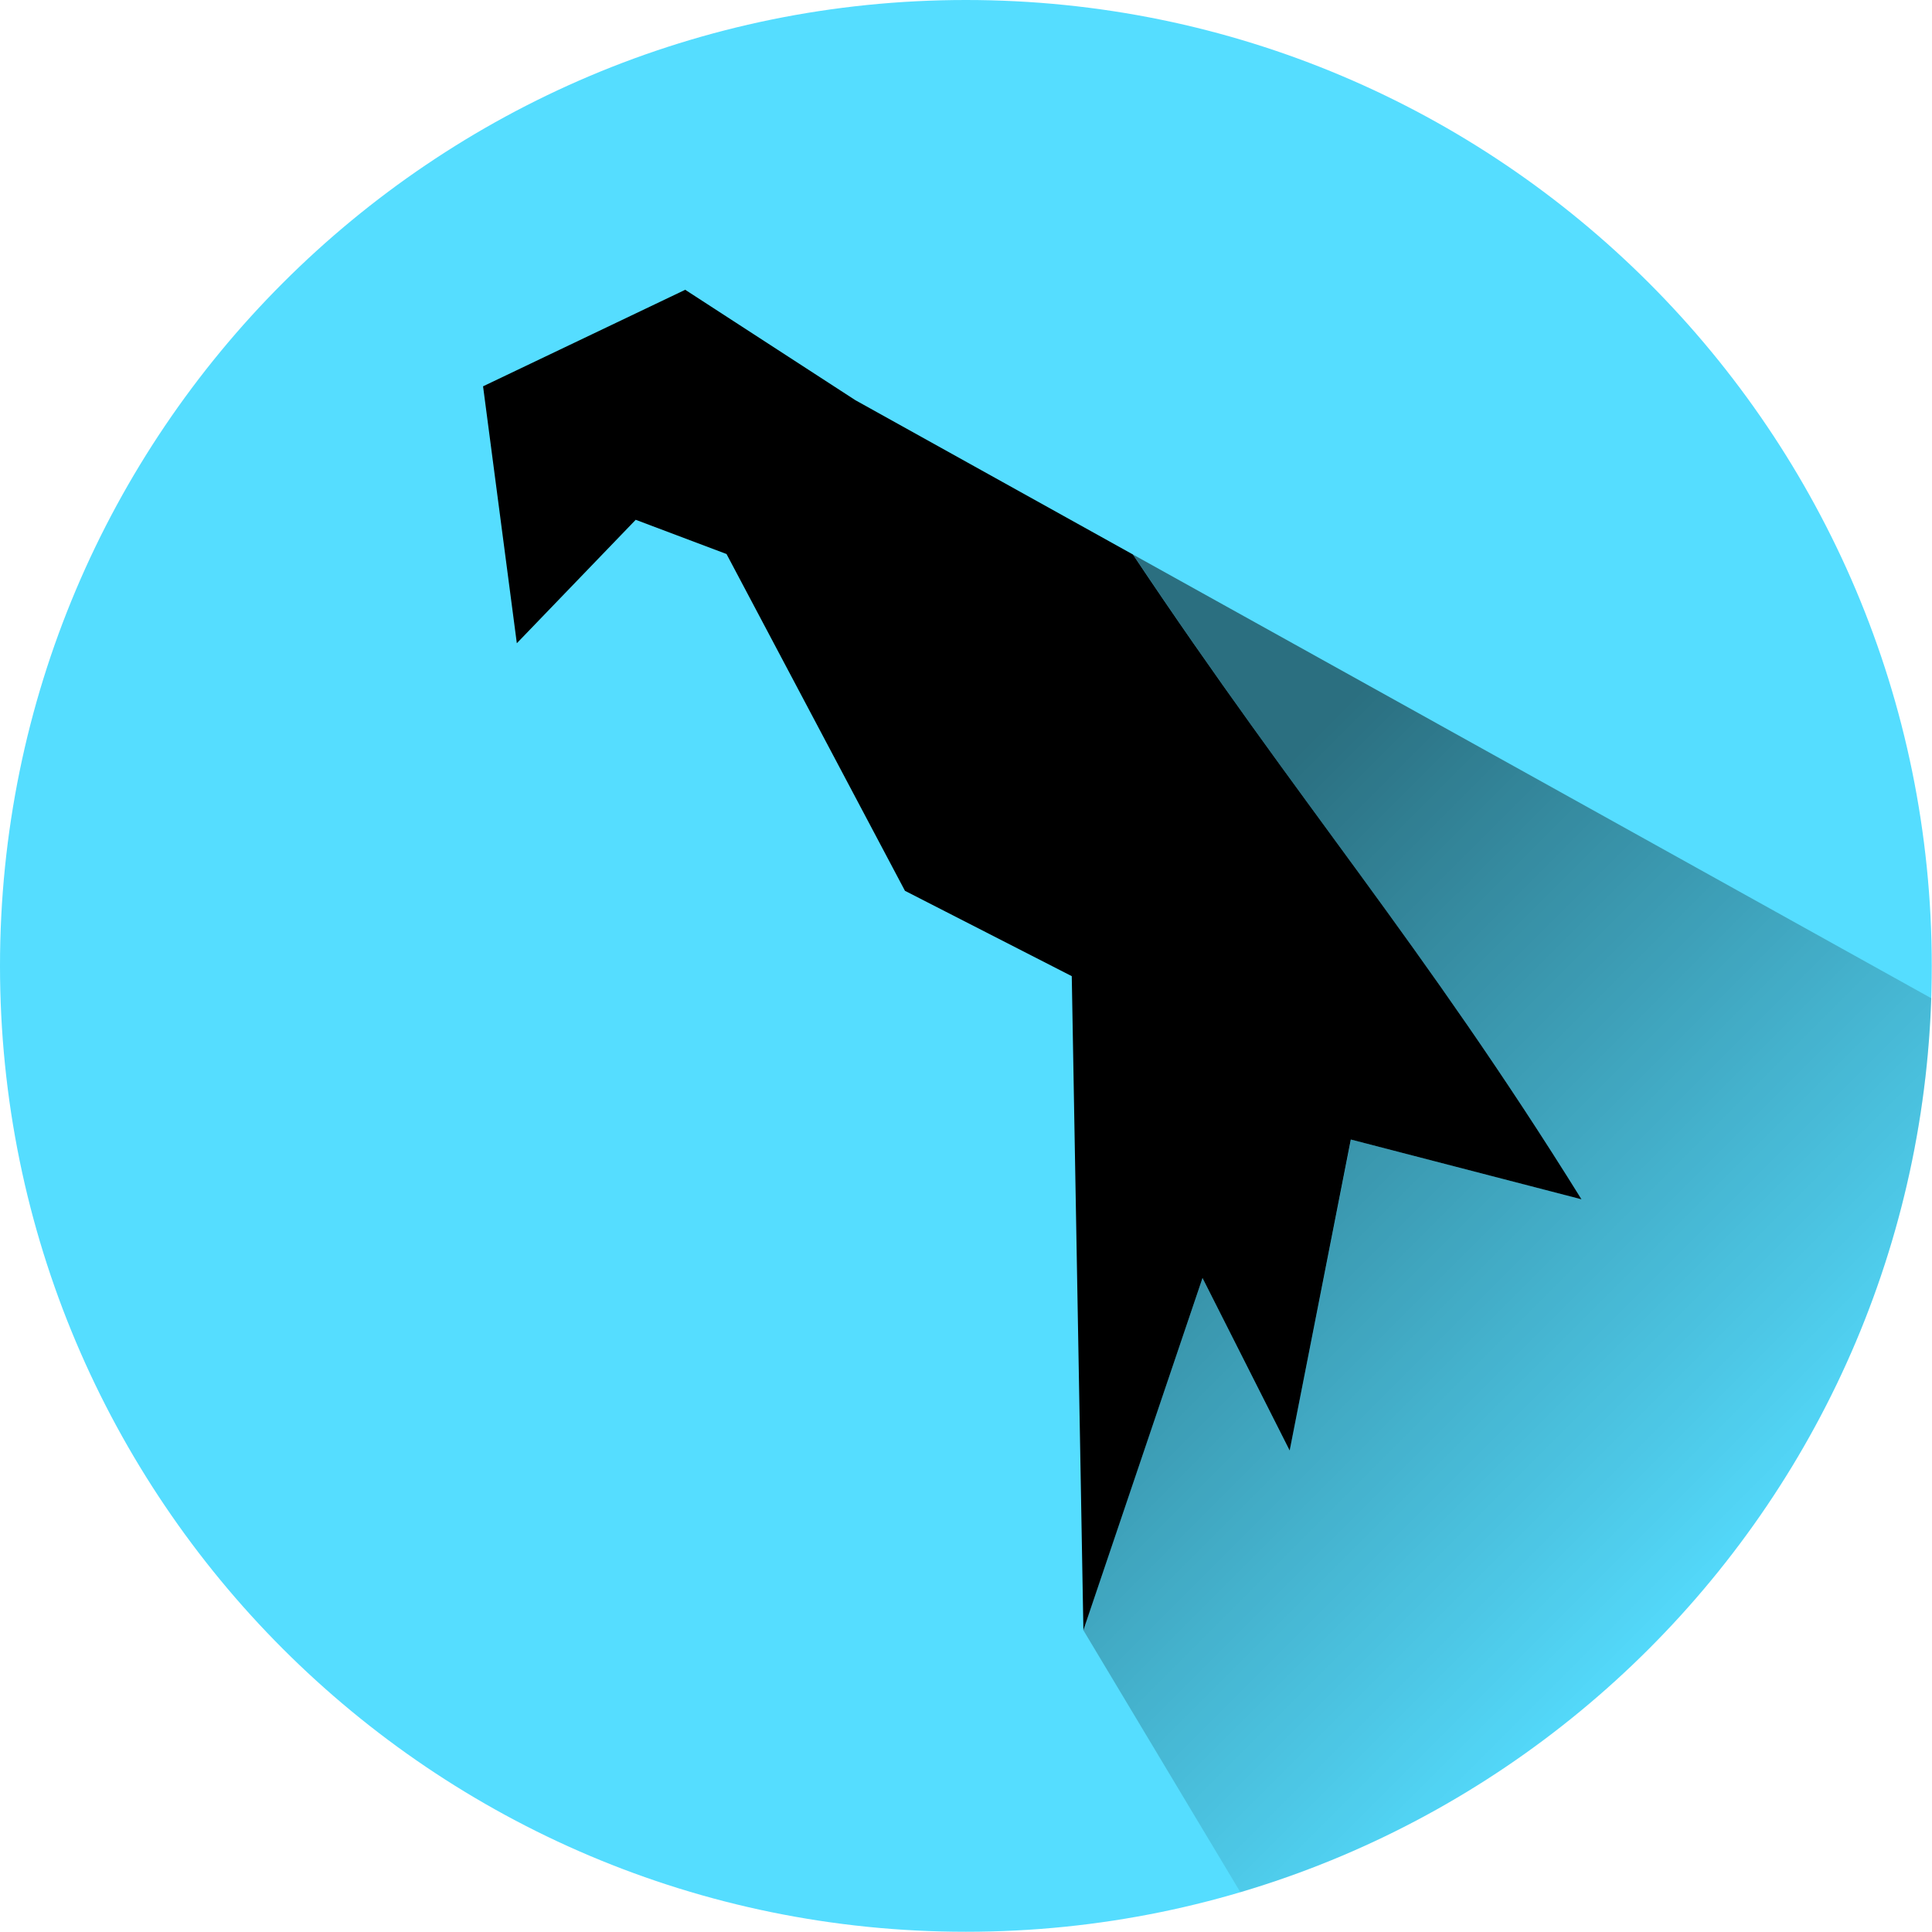
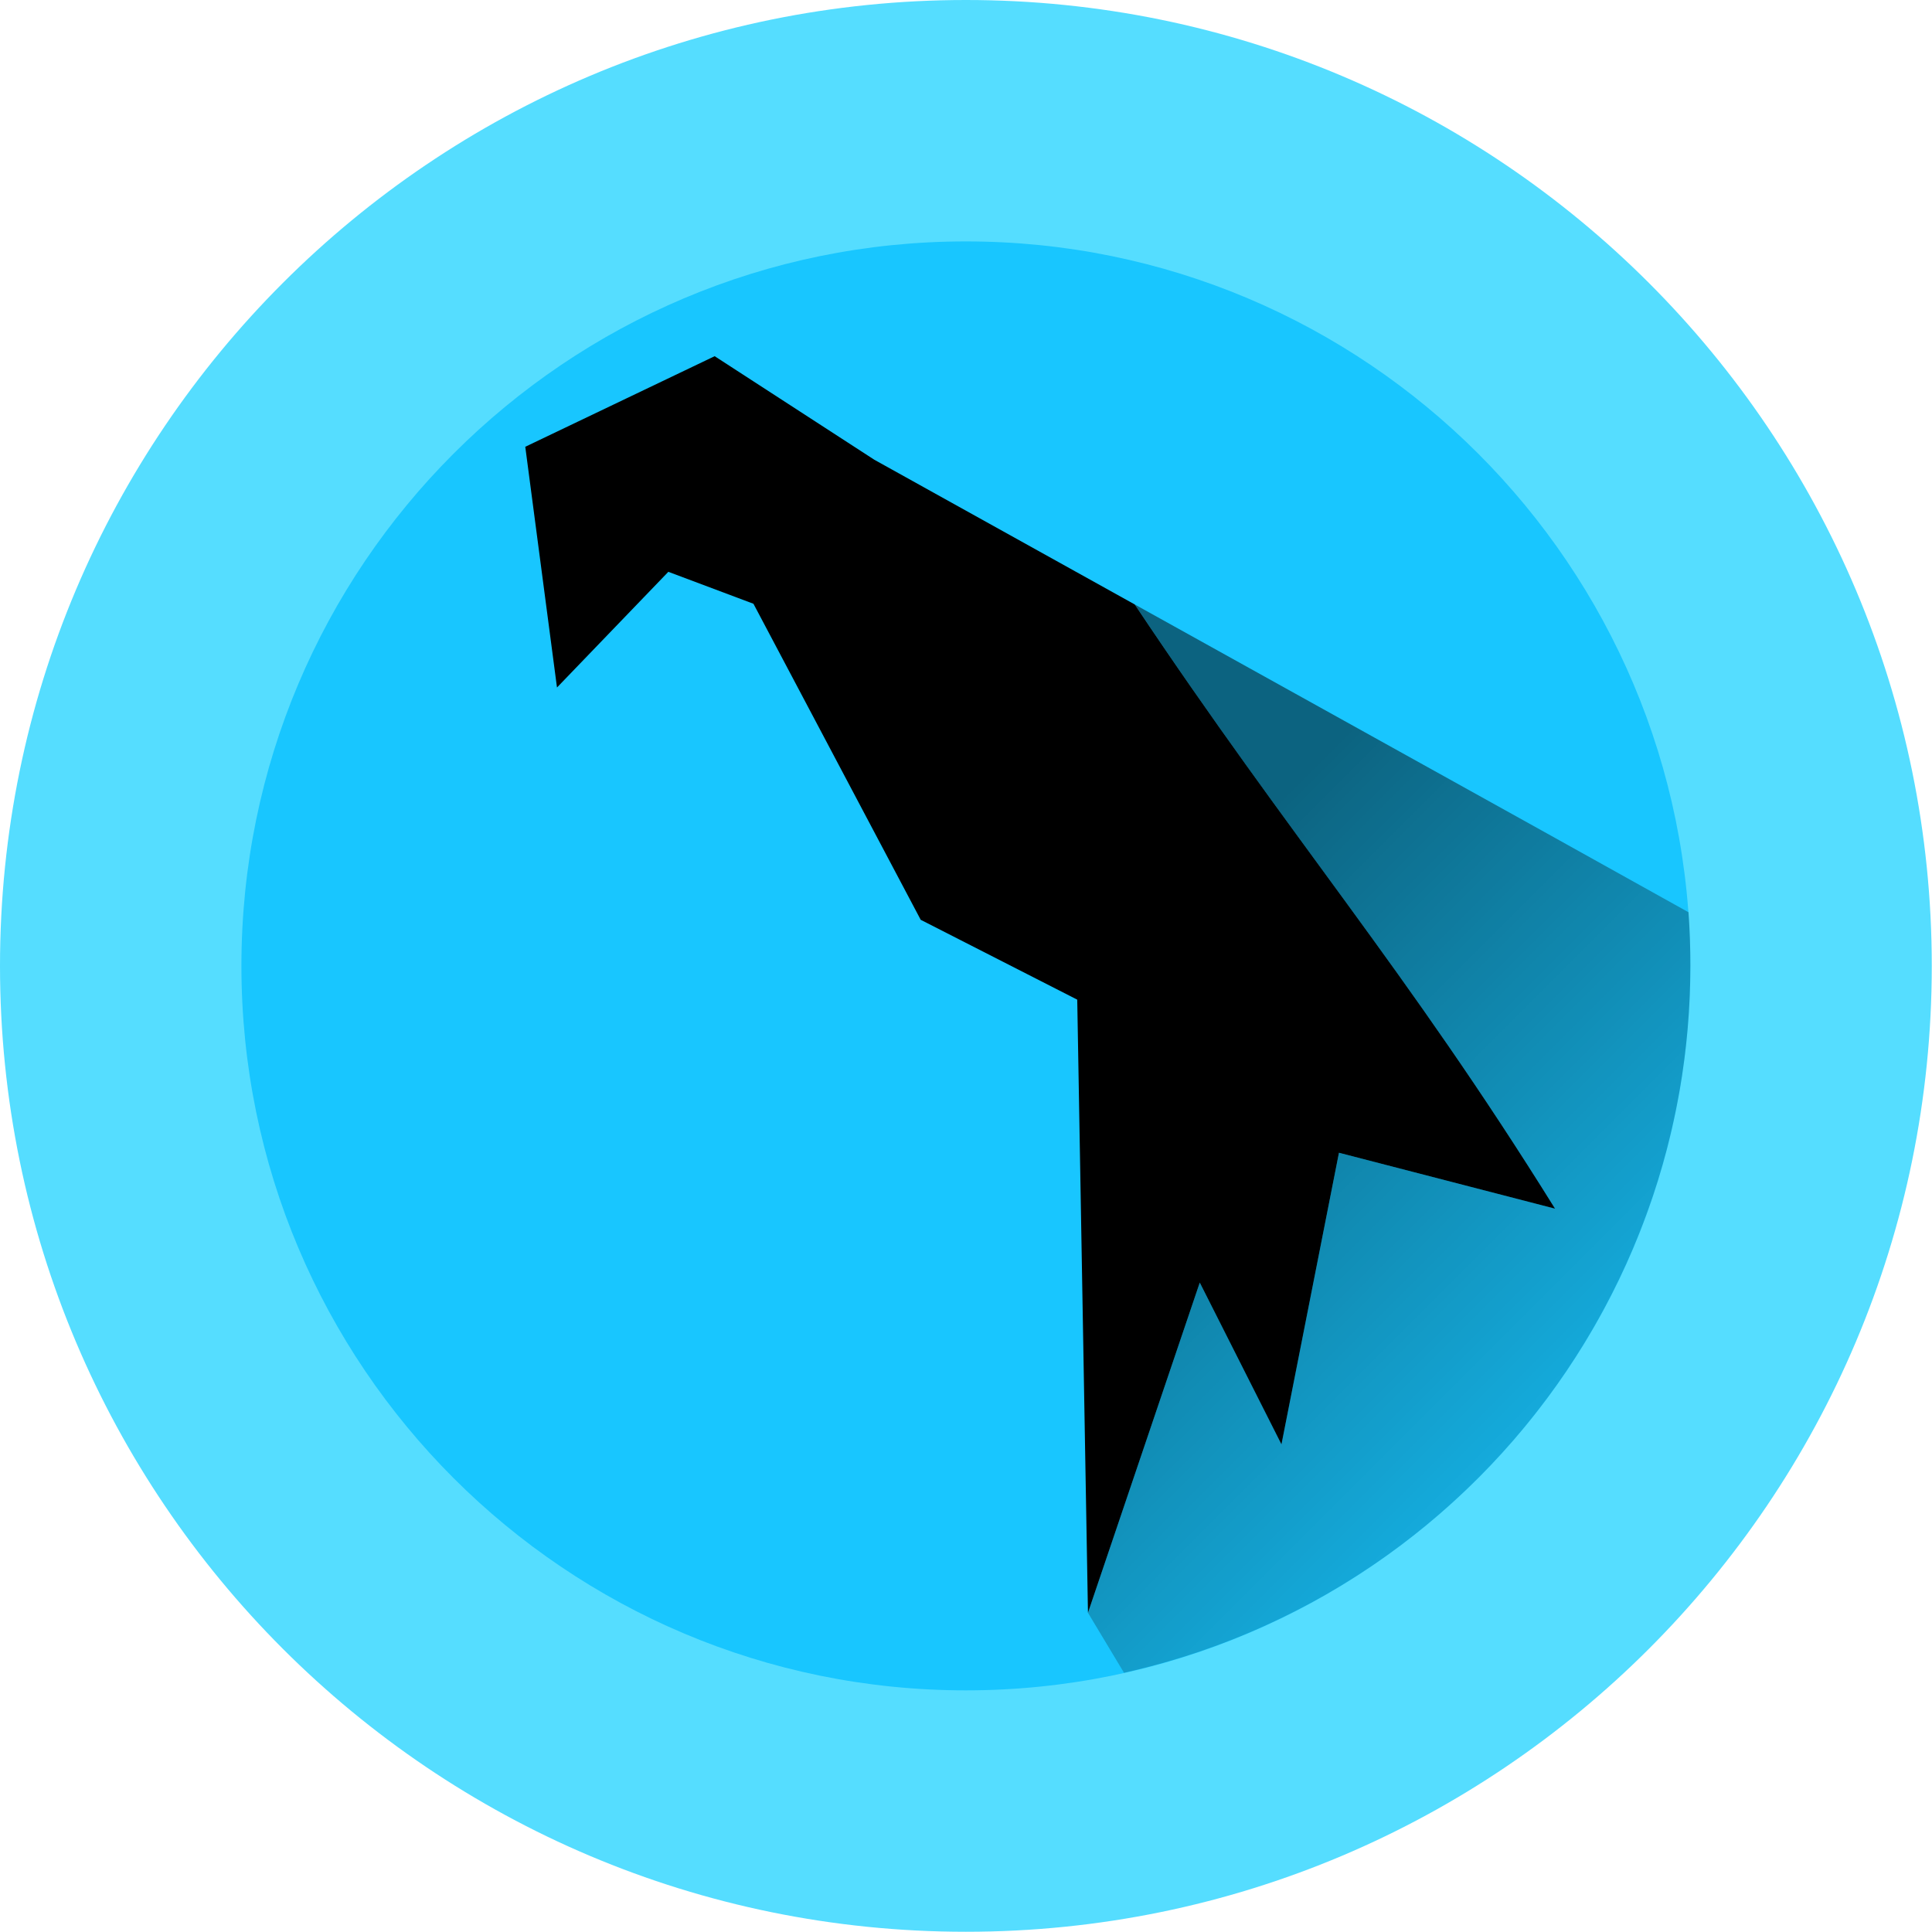
<svg xmlns="http://www.w3.org/2000/svg" xmlns:xlink="http://www.w3.org/1999/xlink" width="32" height="32" version="1.1" viewBox="0 0 8.467 8.467" id="svg371">
  <defs id="defs37">
    <linearGradient id="linearGradient889">
      <stop style="stop-color:#000000;stop-opacity:0.499" offset="0" id="stop885" />
      <stop style="stop-color:#000000;stop-opacity:0;" offset="1" id="stop887" />
    </linearGradient>
    <style id="current-color-scheme" type="text/css">.ColorScheme-Text { color:#565656; } .ColorScheme-Highlight { color:#5294e2; }</style>
    <style type="text/css" id="style13">.ColorScheme-Text { color:#565656; } .ColorScheme-Highlight { color:#5294e2; }</style>
    <style type="text/css" id="style15">.ColorScheme-Text { color:#565656; } .ColorScheme-Highlight { color:#5294e2; }</style>
    <style type="text/css" id="style17">.ColorScheme-Text { color:#565656; } .ColorScheme-Highlight { color:#5294e2; }</style>
    <style type="text/css" id="style19">.ColorScheme-Text { color:#565656; } .ColorScheme-Highlight { color:#5294e2; }</style>
    <style type="text/css" id="style21">.ColorScheme-Text { color:#565656; } .ColorScheme-Highlight { color:#5294e2; }</style>
    <style type="text/css" id="style23">.ColorScheme-Text { color:#565656; } .ColorScheme-Highlight { color:#5294e2; }</style>
    <style type="text/css" id="style25">.ColorScheme-Text { color:#565656; } .ColorScheme-Highlight { color:#5294e2; }</style>
    <style type="text/css" id="style27">.ColorScheme-Text { color:#565656; } .ColorScheme-Highlight { color:#5294e2; }</style>
    <style type="text/css" id="style29" />
    <style type="text/css" id="style31" />
    <style type="text/css" id="style33">.ColorScheme-Text { color:#565656; } .ColorScheme-Highlight { color:#5294e2; }</style>
    <style type="text/css" id="style35">.ColorScheme-Text { color:#565656; } .ColorScheme-Highlight { color:#5294e2; }</style>
-     <linearGradient xlink:href="#linearGradient889" id="linearGradient893" x1="17.279" y1="16.629" x2="28.038" y2="27.388" gradientUnits="userSpaceOnUse" />
+     <linearGradient xlink:href="#linearGradient889" id="linearGradient893" x1="17.279" y1="16.629" x2="28.038" y2="27.388" gradientUnits="userSpaceOnUse" gradientTransform="matrix(0.2480469,0,0,0.2480469,0.3175001,0.3703025)" />
  </defs>
-   <g id="g903">
+   <g id="g1456">
    <circle style="fill:#55ddff;stroke-width:0.423" cx="4.233" cy="4.233" r="4.233" id="circle4" />
-     <g id="g897">
-       <path style="fill:#000000;stroke-width:0.391" d="M 3.003,1.27 2.117,1.693 2.265,2.819 2.786,2.278 3.184,2.428 3.966,3.904 4.697,4.278 4.748,7.144 5.27,5.601 5.652,6.357 5.92,4.994 6.931,5.256 C 6.231,4.13 5.701,3.533 4.965,2.43 L 3.749,1.754 Z" id="path10-1" />
-       <path style="fill:url(#linearGradient893);stroke-width:1.6;fill-opacity:1" d="m 18.768,9.186 c 2.779,4.168 4.781,6.424 7.428,10.678 L 22.377,18.875 21.361,24.027 19.918,21.17 17.943,27 20.545,31.342 A 16,16 0 0 0 31.99,16.535 l -5.986,-3.328 z" transform="scale(0.2645833)" id="path883" />
+     <g id="g1448">
+       <circle style="fill:#18c6ff;fill-opacity:1;stroke-width:0.318" cx="4.233" cy="4.233" r="3.175" id="circle1345" />
+       <g id="g1442">
+         <path style="fill:#000000;stroke-width:0.367" d="M 3.132,1.561 2.302,1.958 2.441,3.013 2.929,2.506 3.302,2.646 4.035,4.031 4.721,4.381 4.768,7.068 5.258,5.621 5.616,6.33 5.868,5.052 6.815,5.297 C 6.159,4.242 5.662,3.682 4.973,2.649 L 3.832,2.015 Z" id="path10-1" />
+         <path id="path883" style="fill:url(#linearGradient893);fill-opacity:1;stroke-width:0.397" d="M 4.973 2.649 C 5.662 3.683 6.159 4.242 6.815 5.297 L 5.868 5.052 L 5.616 6.33 L 5.258 5.621 L 4.768 7.068 L 4.926 7.331 A 3.175 3.175 0 0 0 7.408 4.233 A 3.175 3.175 0 0 0 7.4 3.998 L 6.768 3.646 L 4.973 2.649 z " />
+       </g>
    </g>
  </g>
</svg>
